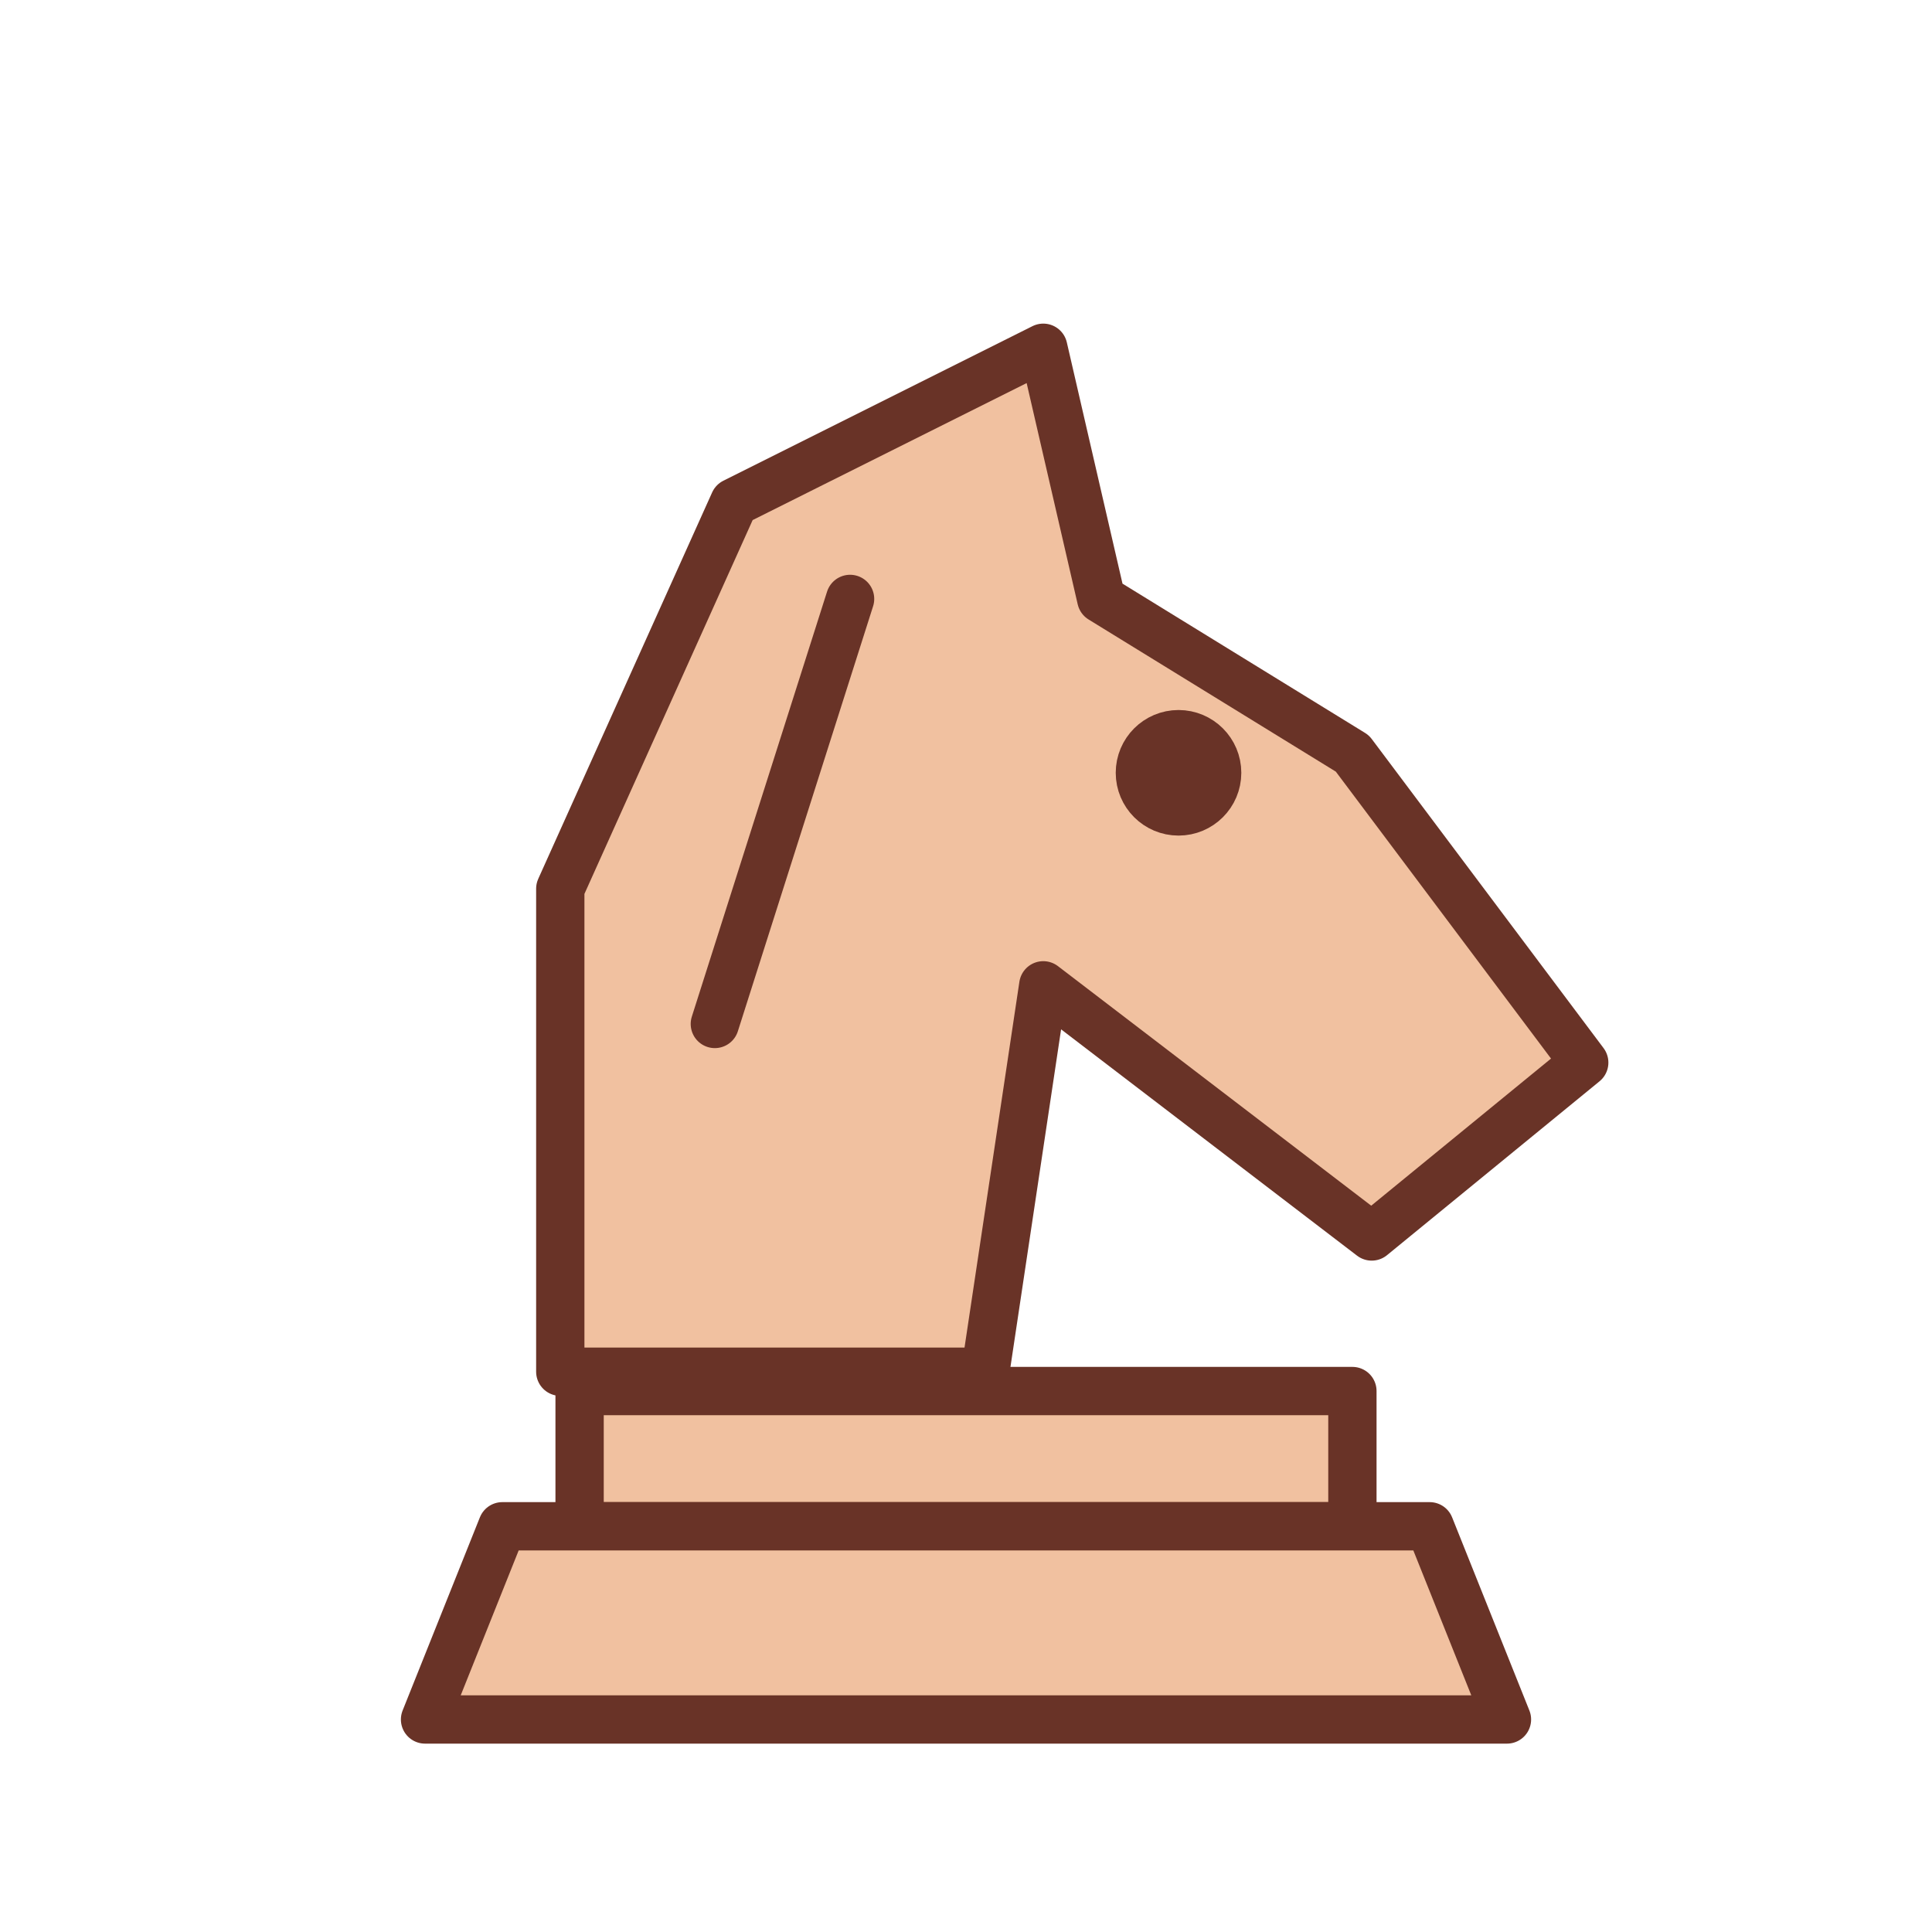
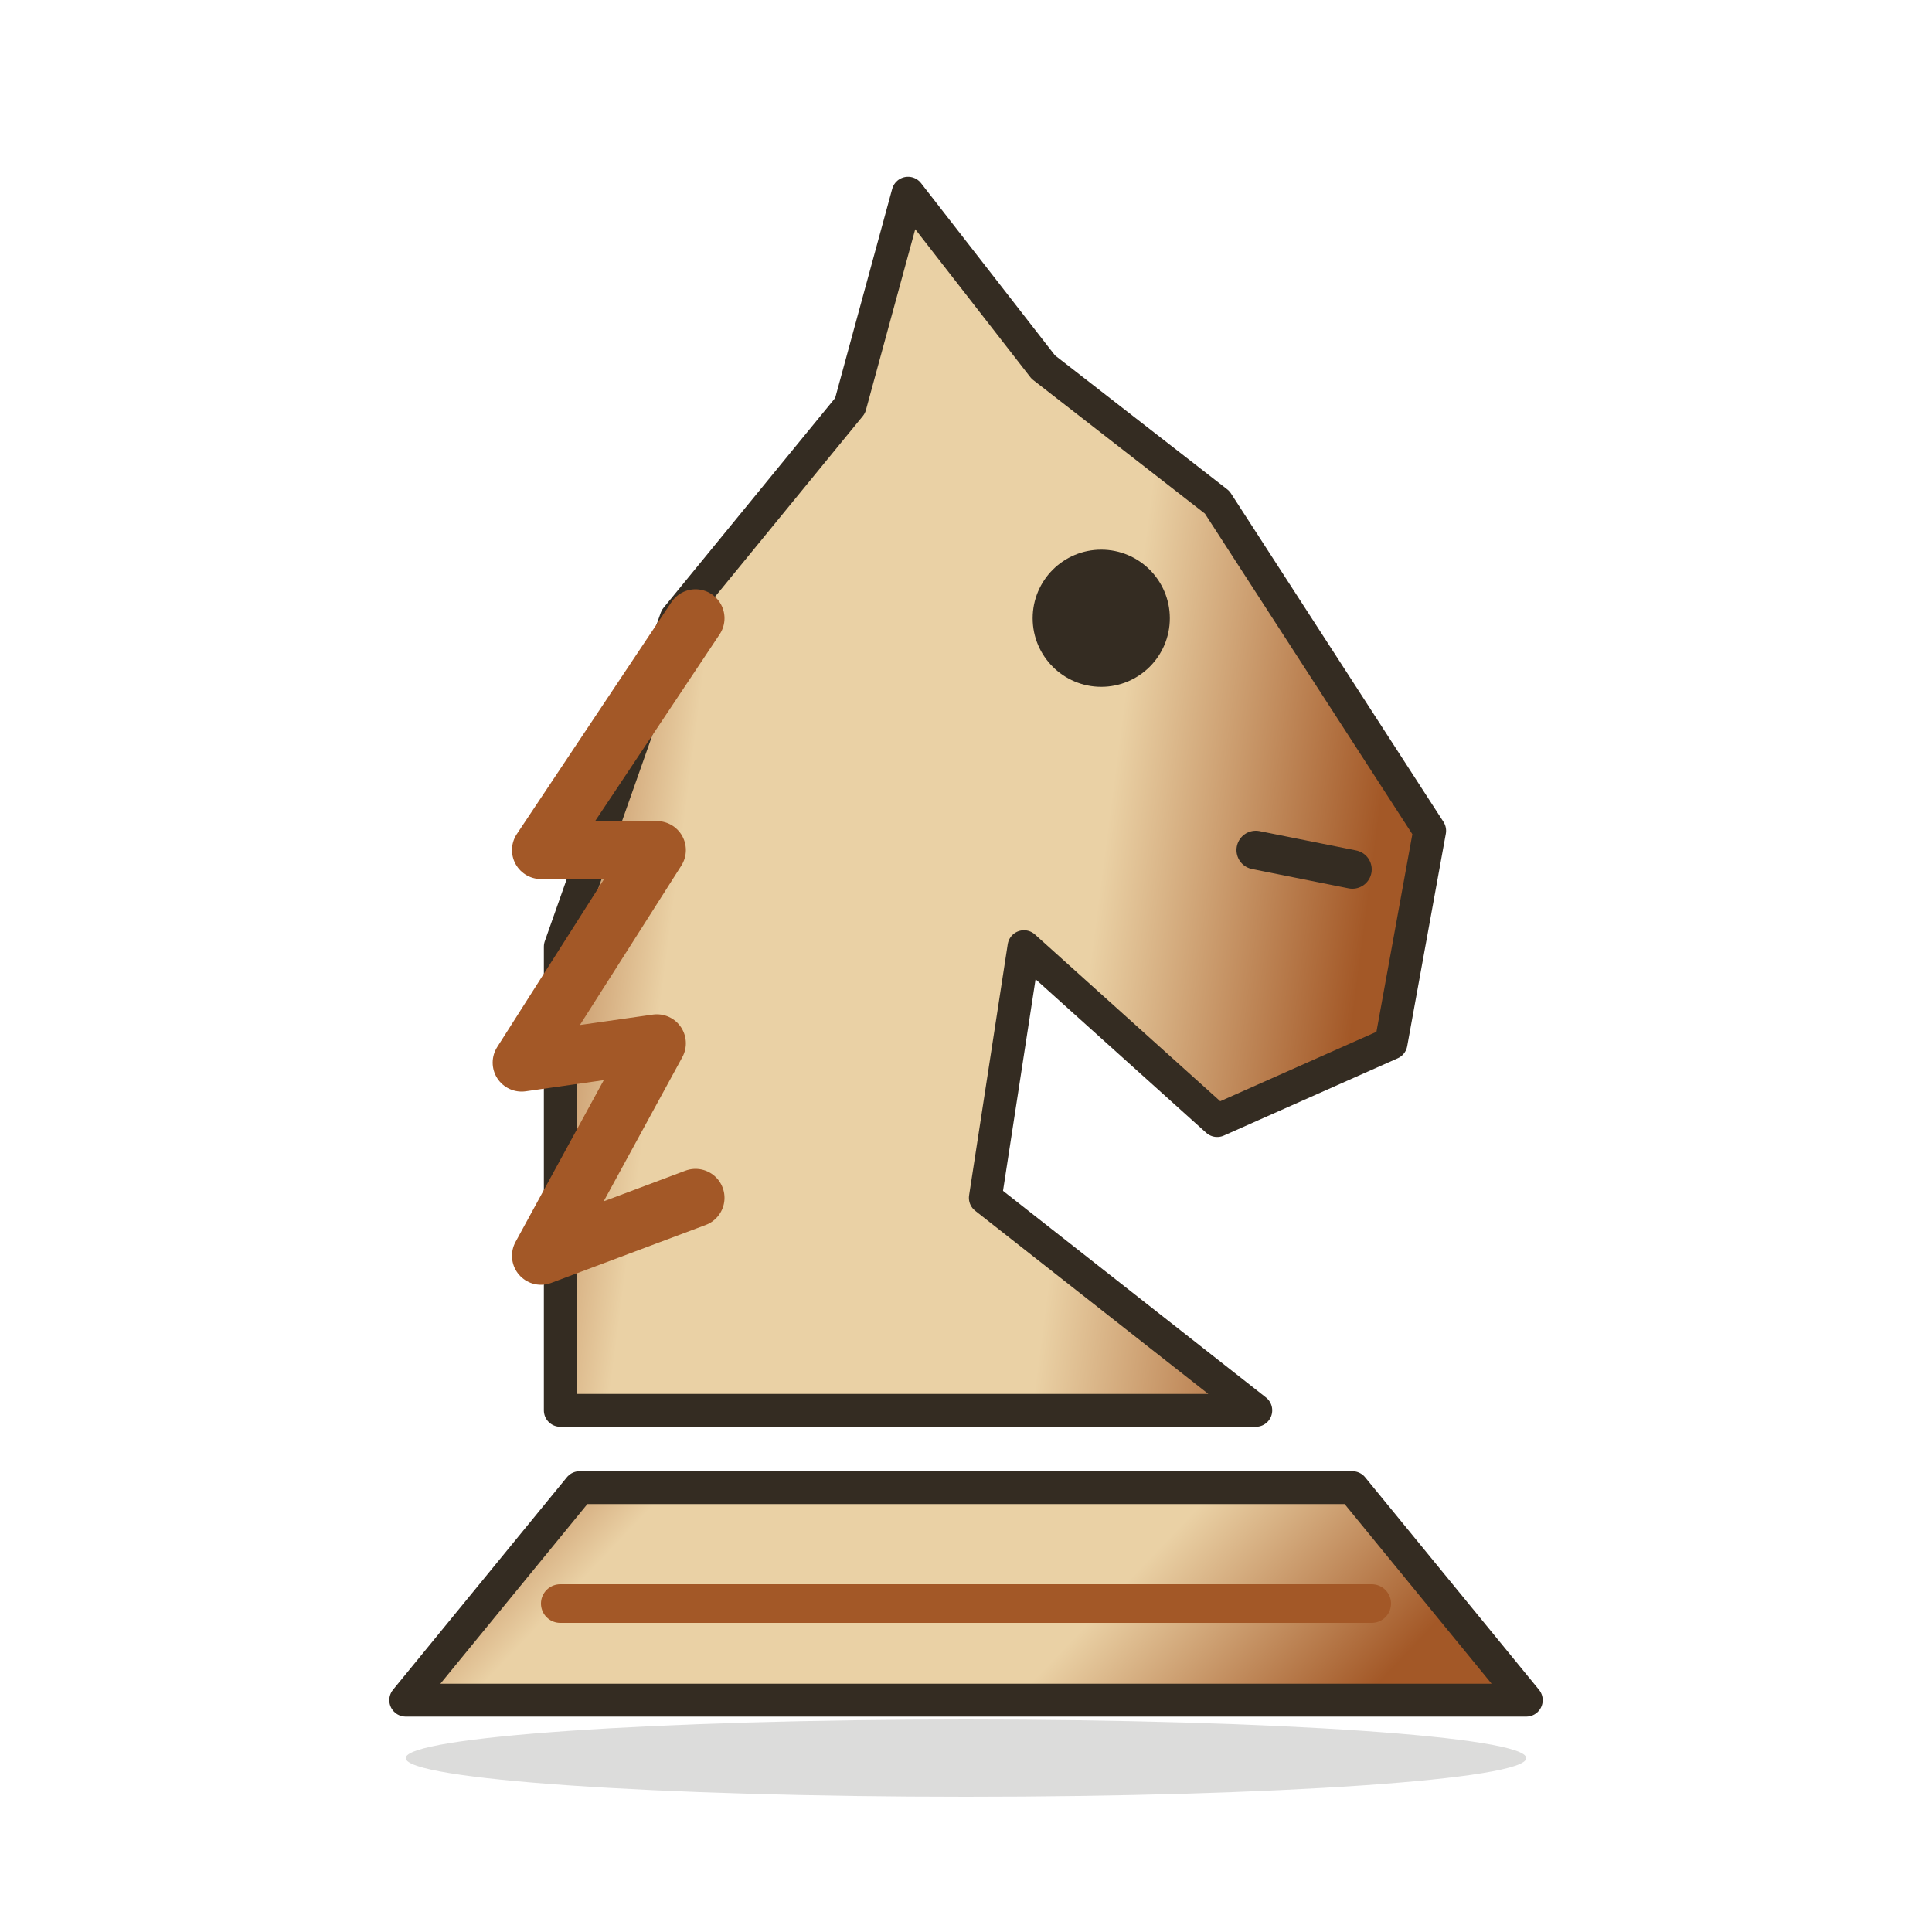
<svg xmlns="http://www.w3.org/2000/svg" viewBox="0 0 100 100">
-   <g fill="#f1c1a0" stroke="#693327" stroke-width="2.5" stroke-linejoin="round" stroke-linecap="round">
-     <path d="M29 71V46l9-20 16-8 3 13 13 8 12 16-11 9-17-13-3 20Z" />
-     <path d="M44 31l-7 22" fill="none" />
-     <circle cx="61" cy="40" r="2" fill="#693327" />
-     <path d="M30 72h40v7H30Z" />
-     <path d="M26 79h48l4 10H22Z" />
+   <defs>
+     <linearGradient id="material" x2="1" y2=".18">
+       <stop stop-color="#a35827" />
+       <stop offset=".23" stop-color="#ead1a5" />
+       <stop offset=".7" stop-color="#ead1a5" />
+       <stop offset="1" stop-color="#a35827" />
+     </linearGradient>
+   </defs>
+   <ellipse cx="50" cy="91" rx="29" ry="2" fill="#14130f" opacity=".15" />
+   <g stroke="#342c22" stroke-width="1.7" stroke-linejoin="round" stroke-linecap="round">
+     <path d="M29 73V49L35 32L44 21L47 10L54 19L63 26L74 43L72 54L63 58L53 49L51 62L65 73Z" fill="url(#material)" />
+     <path d="M36 32L28 44L34 44L27 55L34 54L28 65L36 62" fill="none" stroke="#a35827" stroke-width="3" />
+     <circle cx="57" cy="32" r="2.7" fill="#342c22" />
+     <path d="M65 44l5 1" fill="none" stroke="#342c22" stroke-width="2" />
+     <path d="M30 77H70L79 88H21Z" fill="url(#material)" />
+     <path d="M29 83h42" fill="none" stroke="#a35827" stroke-width="2" />
  </g>
</svg>
